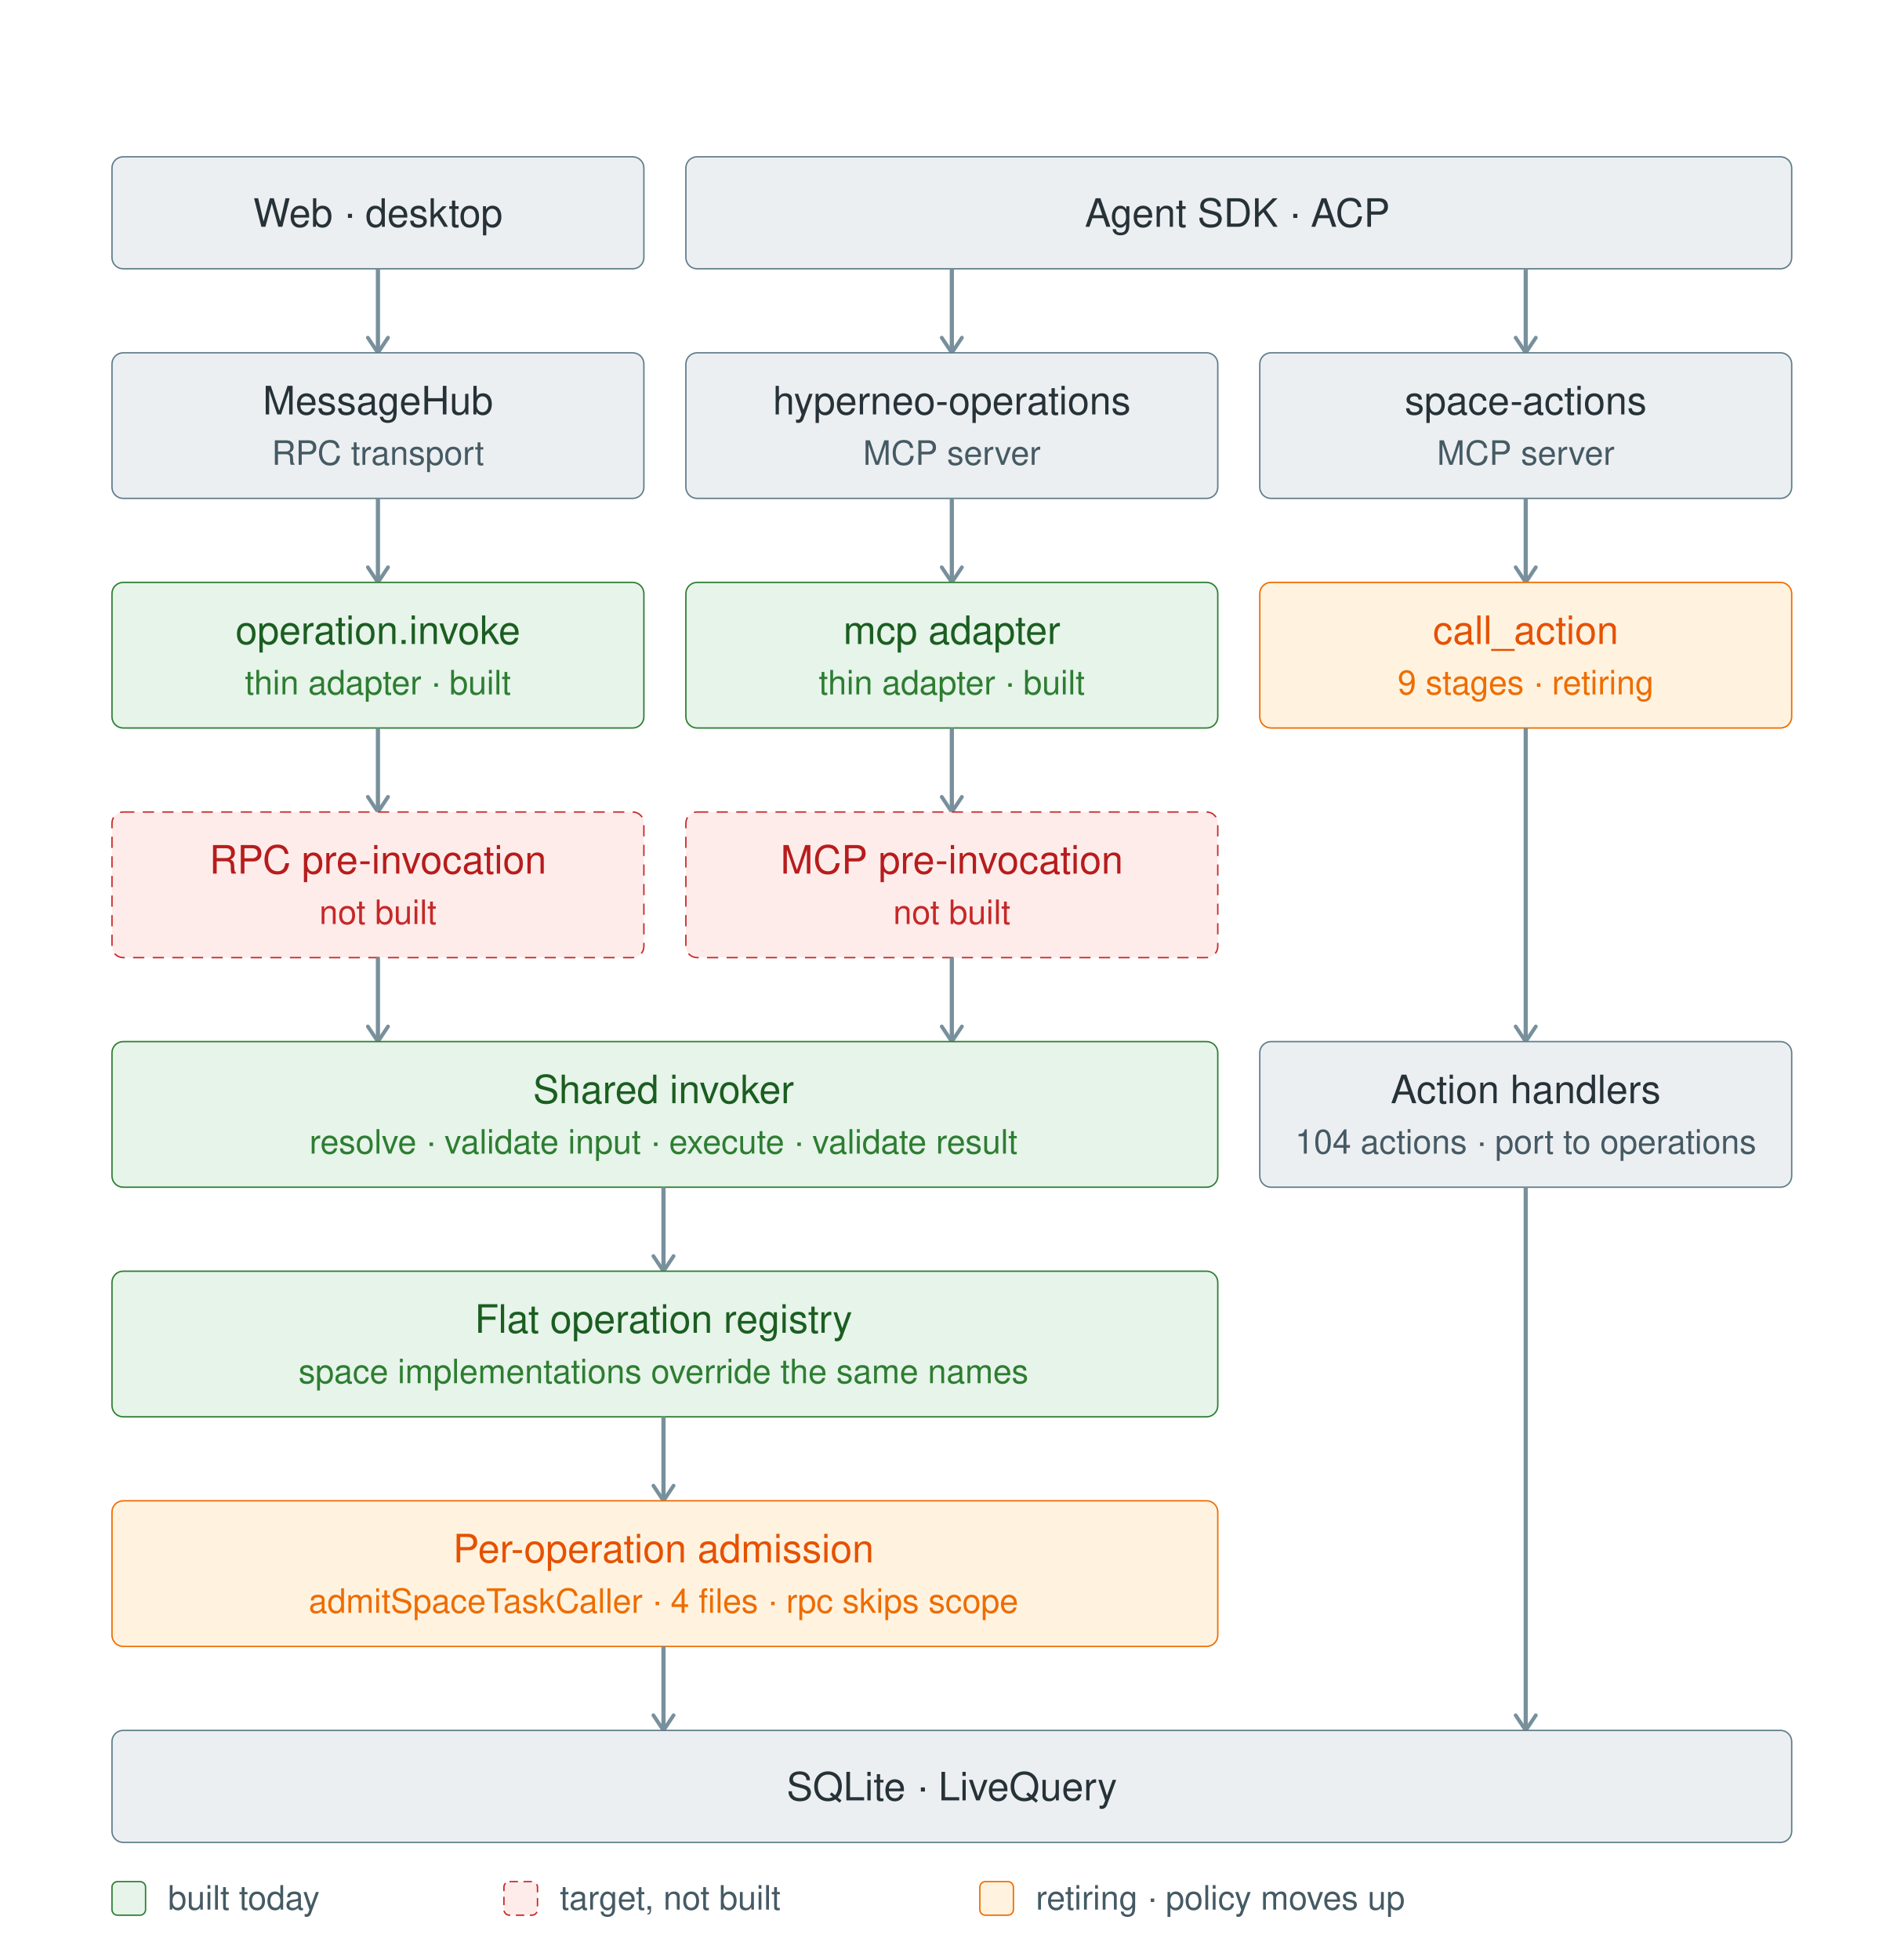
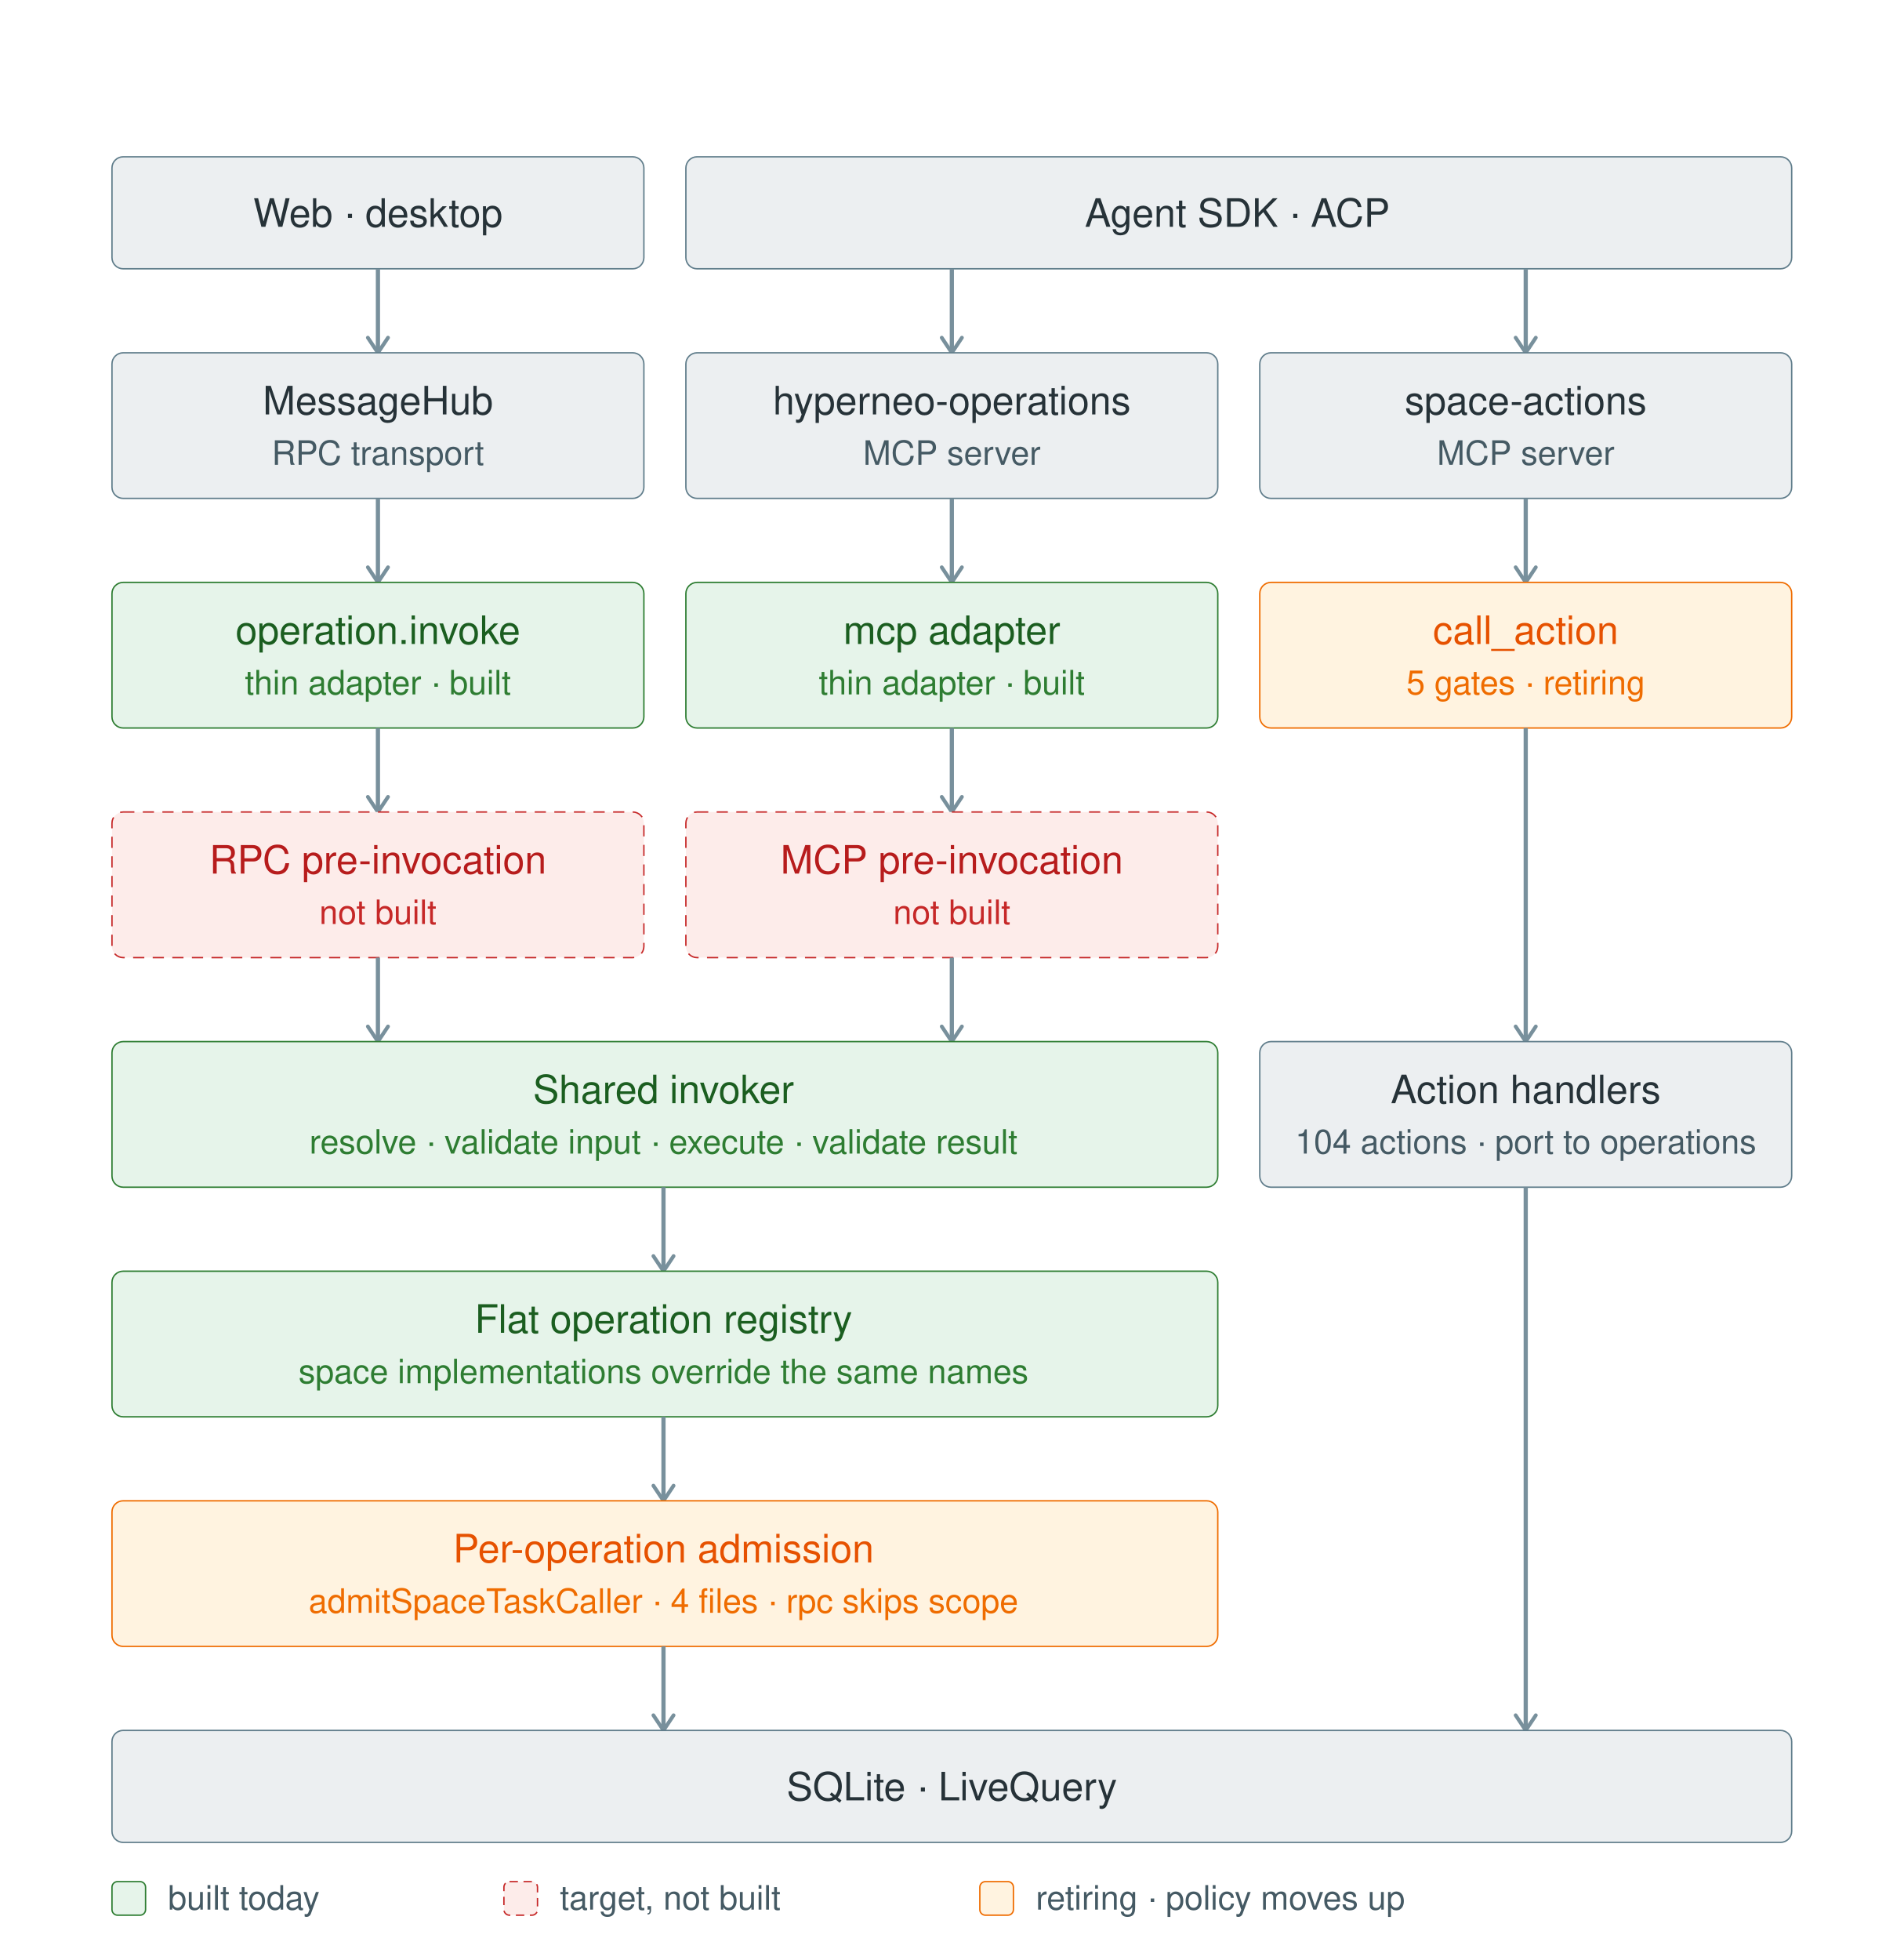
<svg xmlns="http://www.w3.org/2000/svg" width="680" viewBox="0 0 680 700" role="img">
  <style>
  .th { font: 500 14px -apple-system, BlinkMacSystemFont, "Segoe UI", Helvetica, Arial, sans-serif; }
  .ts { font: 400 12px -apple-system, BlinkMacSystemFont, "Segoe UI", Helvetica, Arial, sans-serif; }
  rect { stroke-width: 0.5; }
  .arr { stroke: #78909C; stroke-width: 1.5; }
+   .arrowhead { stroke: #78909C; }
  .green rect { fill: #E6F4EA; stroke: #2E7D32; }
  .green .th { fill: #1B5E20; } .green .ts { fill: #2E7D32; }
  .red rect { fill: #FDECEA; stroke: #C62828; }
  .red .th { fill: #B71C1C; } .red .ts { fill: #C62828; }
  .amber rect { fill: #FFF3E0; stroke: #EF6C00; }
  .amber .th { fill: #E65100; } .amber .ts { fill: #EF6C00; }
  .gray rect { fill: #ECEFF1; stroke: #607D8B; }
  .gray .th { fill: #263238; } .gray .ts { fill: #455A64; }
  .key { fill: #455A64; }
  @media (prefers-color-scheme: dark) {
    .green rect { fill: #1B3D2A; stroke: #66BB6A; }
    .green .th { fill: #C8E6C9; } .green .ts { fill: #A5D6A7; }
    .red rect { fill: #4A1F1F; stroke: #EF5350; }
    .red .th { fill: #FFCDD2; } .red .ts { fill: #EF9A9A; }
    .amber rect { fill: #4A3212; stroke: #FFA726; }
    .amber .th { fill: #FFE0B2; } .amber .ts { fill: #FFCC80; }
    .gray rect { fill: #2C3237; stroke: #90A4AE; }
    .gray .th { fill: #CFD8DC; } .gray .ts { fill: #B0BEC5; }
    .key { fill: #B0BEC5; }
    .arr { stroke: #90A4AE; }
+     .arrowhead { stroke: #90A4AE; }
  }
</style>
  <defs>
    <marker id="arrow" viewBox="0 0 10 10" refX="8" refY="5" markerWidth="6" markerHeight="6" orient="auto-start-reverse">
-       <path d="M2 1L8 5L2 9" fill="none" stroke="#78909C" stroke-width="1.5" stroke-linecap="round" stroke-linejoin="round" />
+       <path class="arrowhead" d="M2 1L8 5L2 9" fill="none" stroke-width="1.5" stroke-linecap="round" stroke-linejoin="round" />
    </marker>
  </defs>
  <g class="gray">
    <rect x="40" y="56" width="190" height="40" rx="4" />
    <text class="th" x="135" y="81" text-anchor="middle">Web · desktop</text>
  </g>
  <g class="gray">
    <rect x="245" y="56" width="395" height="40" rx="4" />
    <text class="th" x="442" y="81" text-anchor="middle">Agent SDK · ACP</text>
  </g>
  <line class="arr" x1="135" y1="96" x2="135" y2="126" marker-end="url(#arrow)" />
  <line class="arr" x1="340" y1="96" x2="340" y2="126" marker-end="url(#arrow)" />
  <line class="arr" x1="545" y1="96" x2="545" y2="126" marker-end="url(#arrow)" />
  <g class="gray">
    <rect x="40" y="126" width="190" height="52" rx="4" />
    <text class="th" x="135" y="148" text-anchor="middle">MessageHub</text>
    <text class="ts" x="135" y="166" text-anchor="middle">RPC transport</text>
  </g>
  <g class="gray">
    <rect x="245" y="126" width="190" height="52" rx="4" />
    <text class="th" x="340" y="148" text-anchor="middle">hyperneo-operations</text>
    <text class="ts" x="340" y="166" text-anchor="middle">MCP server</text>
  </g>
  <g class="gray">
    <rect x="450" y="126" width="190" height="52" rx="4" />
    <text class="th" x="545" y="148" text-anchor="middle">space-actions</text>
    <text class="ts" x="545" y="166" text-anchor="middle">MCP server</text>
  </g>
  <line class="arr" x1="135" y1="178" x2="135" y2="208" marker-end="url(#arrow)" />
  <line class="arr" x1="340" y1="178" x2="340" y2="208" marker-end="url(#arrow)" />
  <line class="arr" x1="545" y1="178" x2="545" y2="208" marker-end="url(#arrow)" />
  <g class="green">
    <rect x="40" y="208" width="190" height="52" rx="4" />
    <text class="th" x="135" y="230" text-anchor="middle">operation.invoke</text>
    <text class="ts" x="135" y="248" text-anchor="middle">thin adapter · built</text>
  </g>
  <g class="green">
    <rect x="245" y="208" width="190" height="52" rx="4" />
    <text class="th" x="340" y="230" text-anchor="middle">mcp adapter</text>
    <text class="ts" x="340" y="248" text-anchor="middle">thin adapter · built</text>
  </g>
  <g class="amber">
    <rect x="450" y="208" width="190" height="52" rx="4" />
    <text class="th" x="545" y="230" text-anchor="middle">call_action</text>
-     <text class="ts" x="545" y="248" text-anchor="middle">9 stages · retiring</text>
+     <text class="ts" x="545" y="248" text-anchor="middle">5 gates · retiring</text>
  </g>
  <line class="arr" x1="135" y1="260" x2="135" y2="290" marker-end="url(#arrow)" />
  <line class="arr" x1="340" y1="260" x2="340" y2="290" marker-end="url(#arrow)" />
  <line class="arr" x1="545" y1="260" x2="545" y2="372" marker-end="url(#arrow)" />
  <g class="red">
    <rect x="40" y="290" width="190" height="52" rx="4" stroke-dasharray="4 3" />
    <text class="th" x="135" y="312" text-anchor="middle">RPC pre-invocation</text>
    <text class="ts" x="135" y="330" text-anchor="middle">not built</text>
  </g>
  <g class="red">
    <rect x="245" y="290" width="190" height="52" rx="4" stroke-dasharray="4 3" />
    <text class="th" x="340" y="312" text-anchor="middle">MCP pre-invocation</text>
    <text class="ts" x="340" y="330" text-anchor="middle">not built</text>
  </g>
  <line class="arr" x1="135" y1="342" x2="135" y2="372" marker-end="url(#arrow)" />
  <line class="arr" x1="340" y1="342" x2="340" y2="372" marker-end="url(#arrow)" />
  <g class="green">
    <rect x="40" y="372" width="395" height="52" rx="4" />
    <text class="th" x="237" y="394" text-anchor="middle">Shared invoker</text>
    <text class="ts" x="237" y="412" text-anchor="middle">resolve · validate input · execute · validate result</text>
  </g>
  <g class="gray">
    <rect x="450" y="372" width="190" height="52" rx="4" />
    <text class="th" x="545" y="394" text-anchor="middle">Action handlers</text>
    <text class="ts" x="545" y="412" text-anchor="middle">104 actions · port to operations</text>
  </g>
  <line class="arr" x1="237" y1="424" x2="237" y2="454" marker-end="url(#arrow)" />
  <line class="arr" x1="545" y1="424" x2="545" y2="618" marker-end="url(#arrow)" />
  <g class="green">
    <rect x="40" y="454" width="395" height="52" rx="4" />
    <text class="th" x="237" y="476" text-anchor="middle">Flat operation registry</text>
    <text class="ts" x="237" y="494" text-anchor="middle">space implementations override the same names</text>
  </g>
  <line class="arr" x1="237" y1="506" x2="237" y2="536" marker-end="url(#arrow)" />
  <g class="amber">
    <rect x="40" y="536" width="395" height="52" rx="4" />
    <text class="th" x="237" y="558" text-anchor="middle">Per-operation admission</text>
    <text class="ts" x="237" y="576" text-anchor="middle">admitSpaceTaskCaller · 4 files · rpc skips scope</text>
  </g>
  <line class="arr" x1="237" y1="588" x2="237" y2="618" marker-end="url(#arrow)" />
  <g class="gray">
    <rect x="40" y="618" width="600" height="40" rx="4" />
    <text class="th" x="340" y="643" text-anchor="middle">SQLite · LiveQuery</text>
  </g>
  <g class="green">
    <rect x="40" y="672" width="12" height="12" rx="2" />
  </g>
  <text class="ts key" x="60" y="682">built today</text>
  <g class="red">
    <rect x="180" y="672" width="12" height="12" rx="2" stroke-dasharray="3 2" />
  </g>
  <text class="ts key" x="200" y="682">target, not built</text>
  <g class="amber">
    <rect x="350" y="672" width="12" height="12" rx="2" />
  </g>
  <text class="ts key" x="370" y="682">retiring · policy moves up</text>
</svg>
